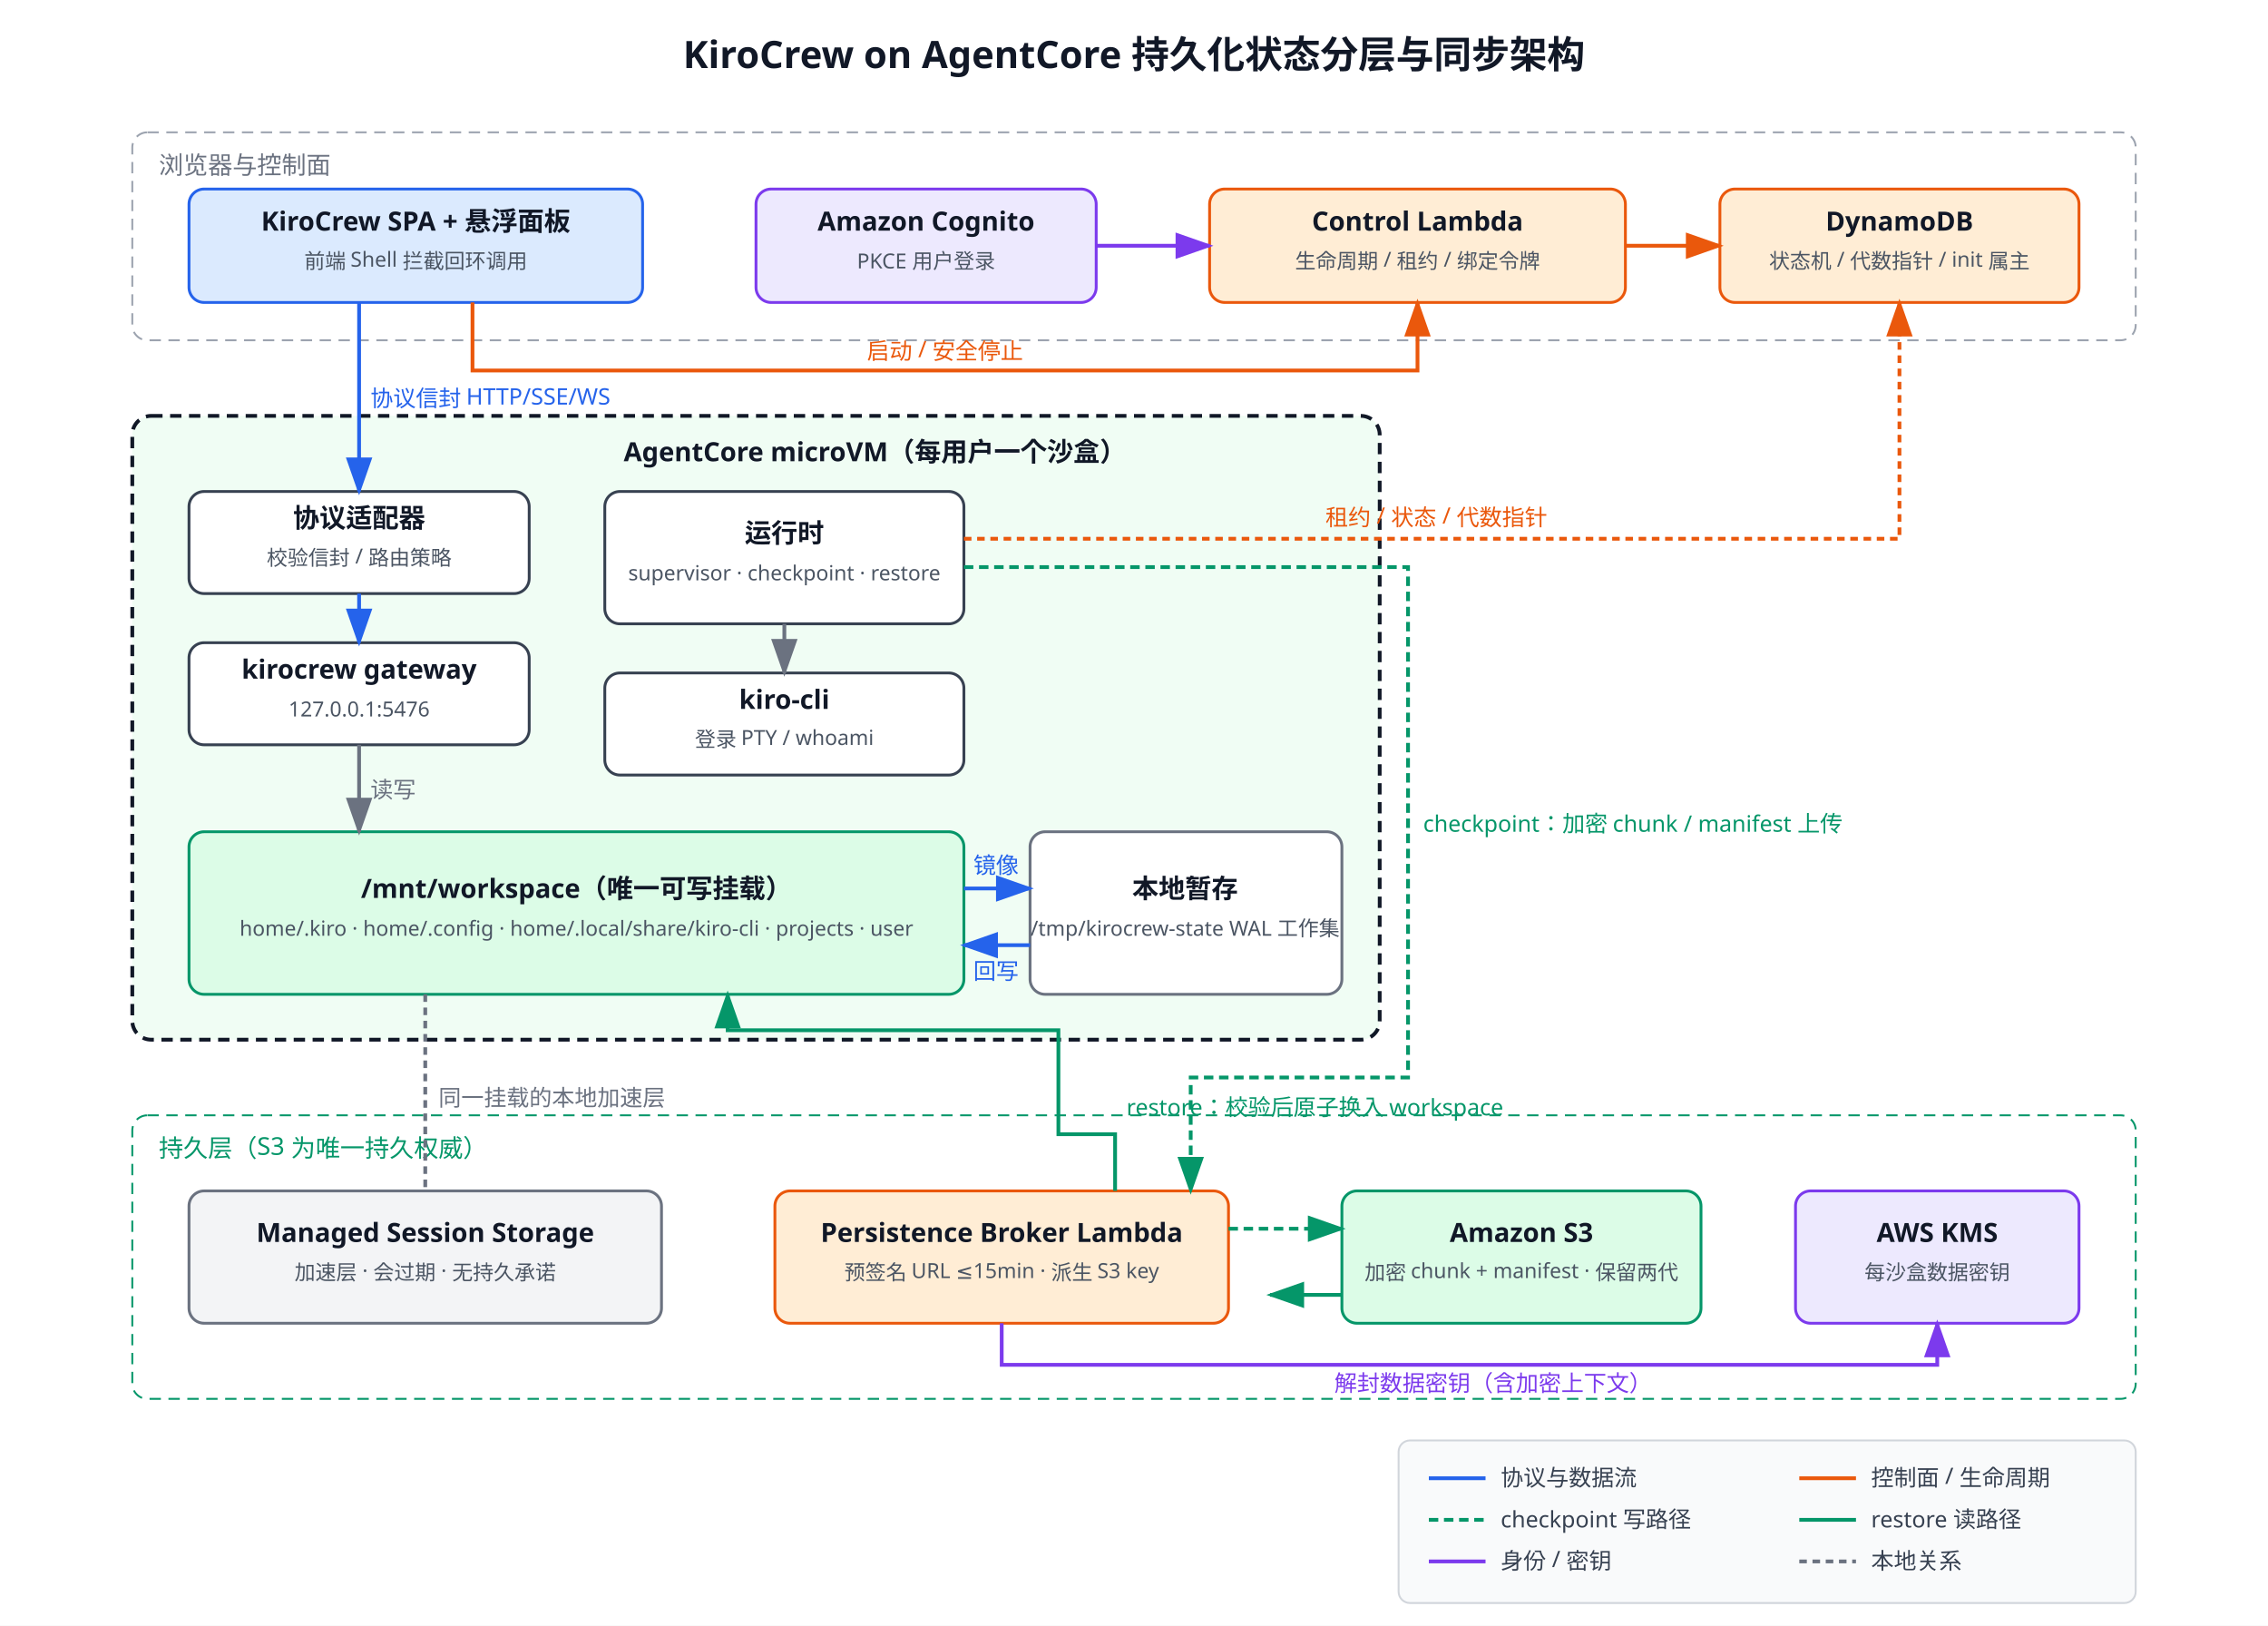
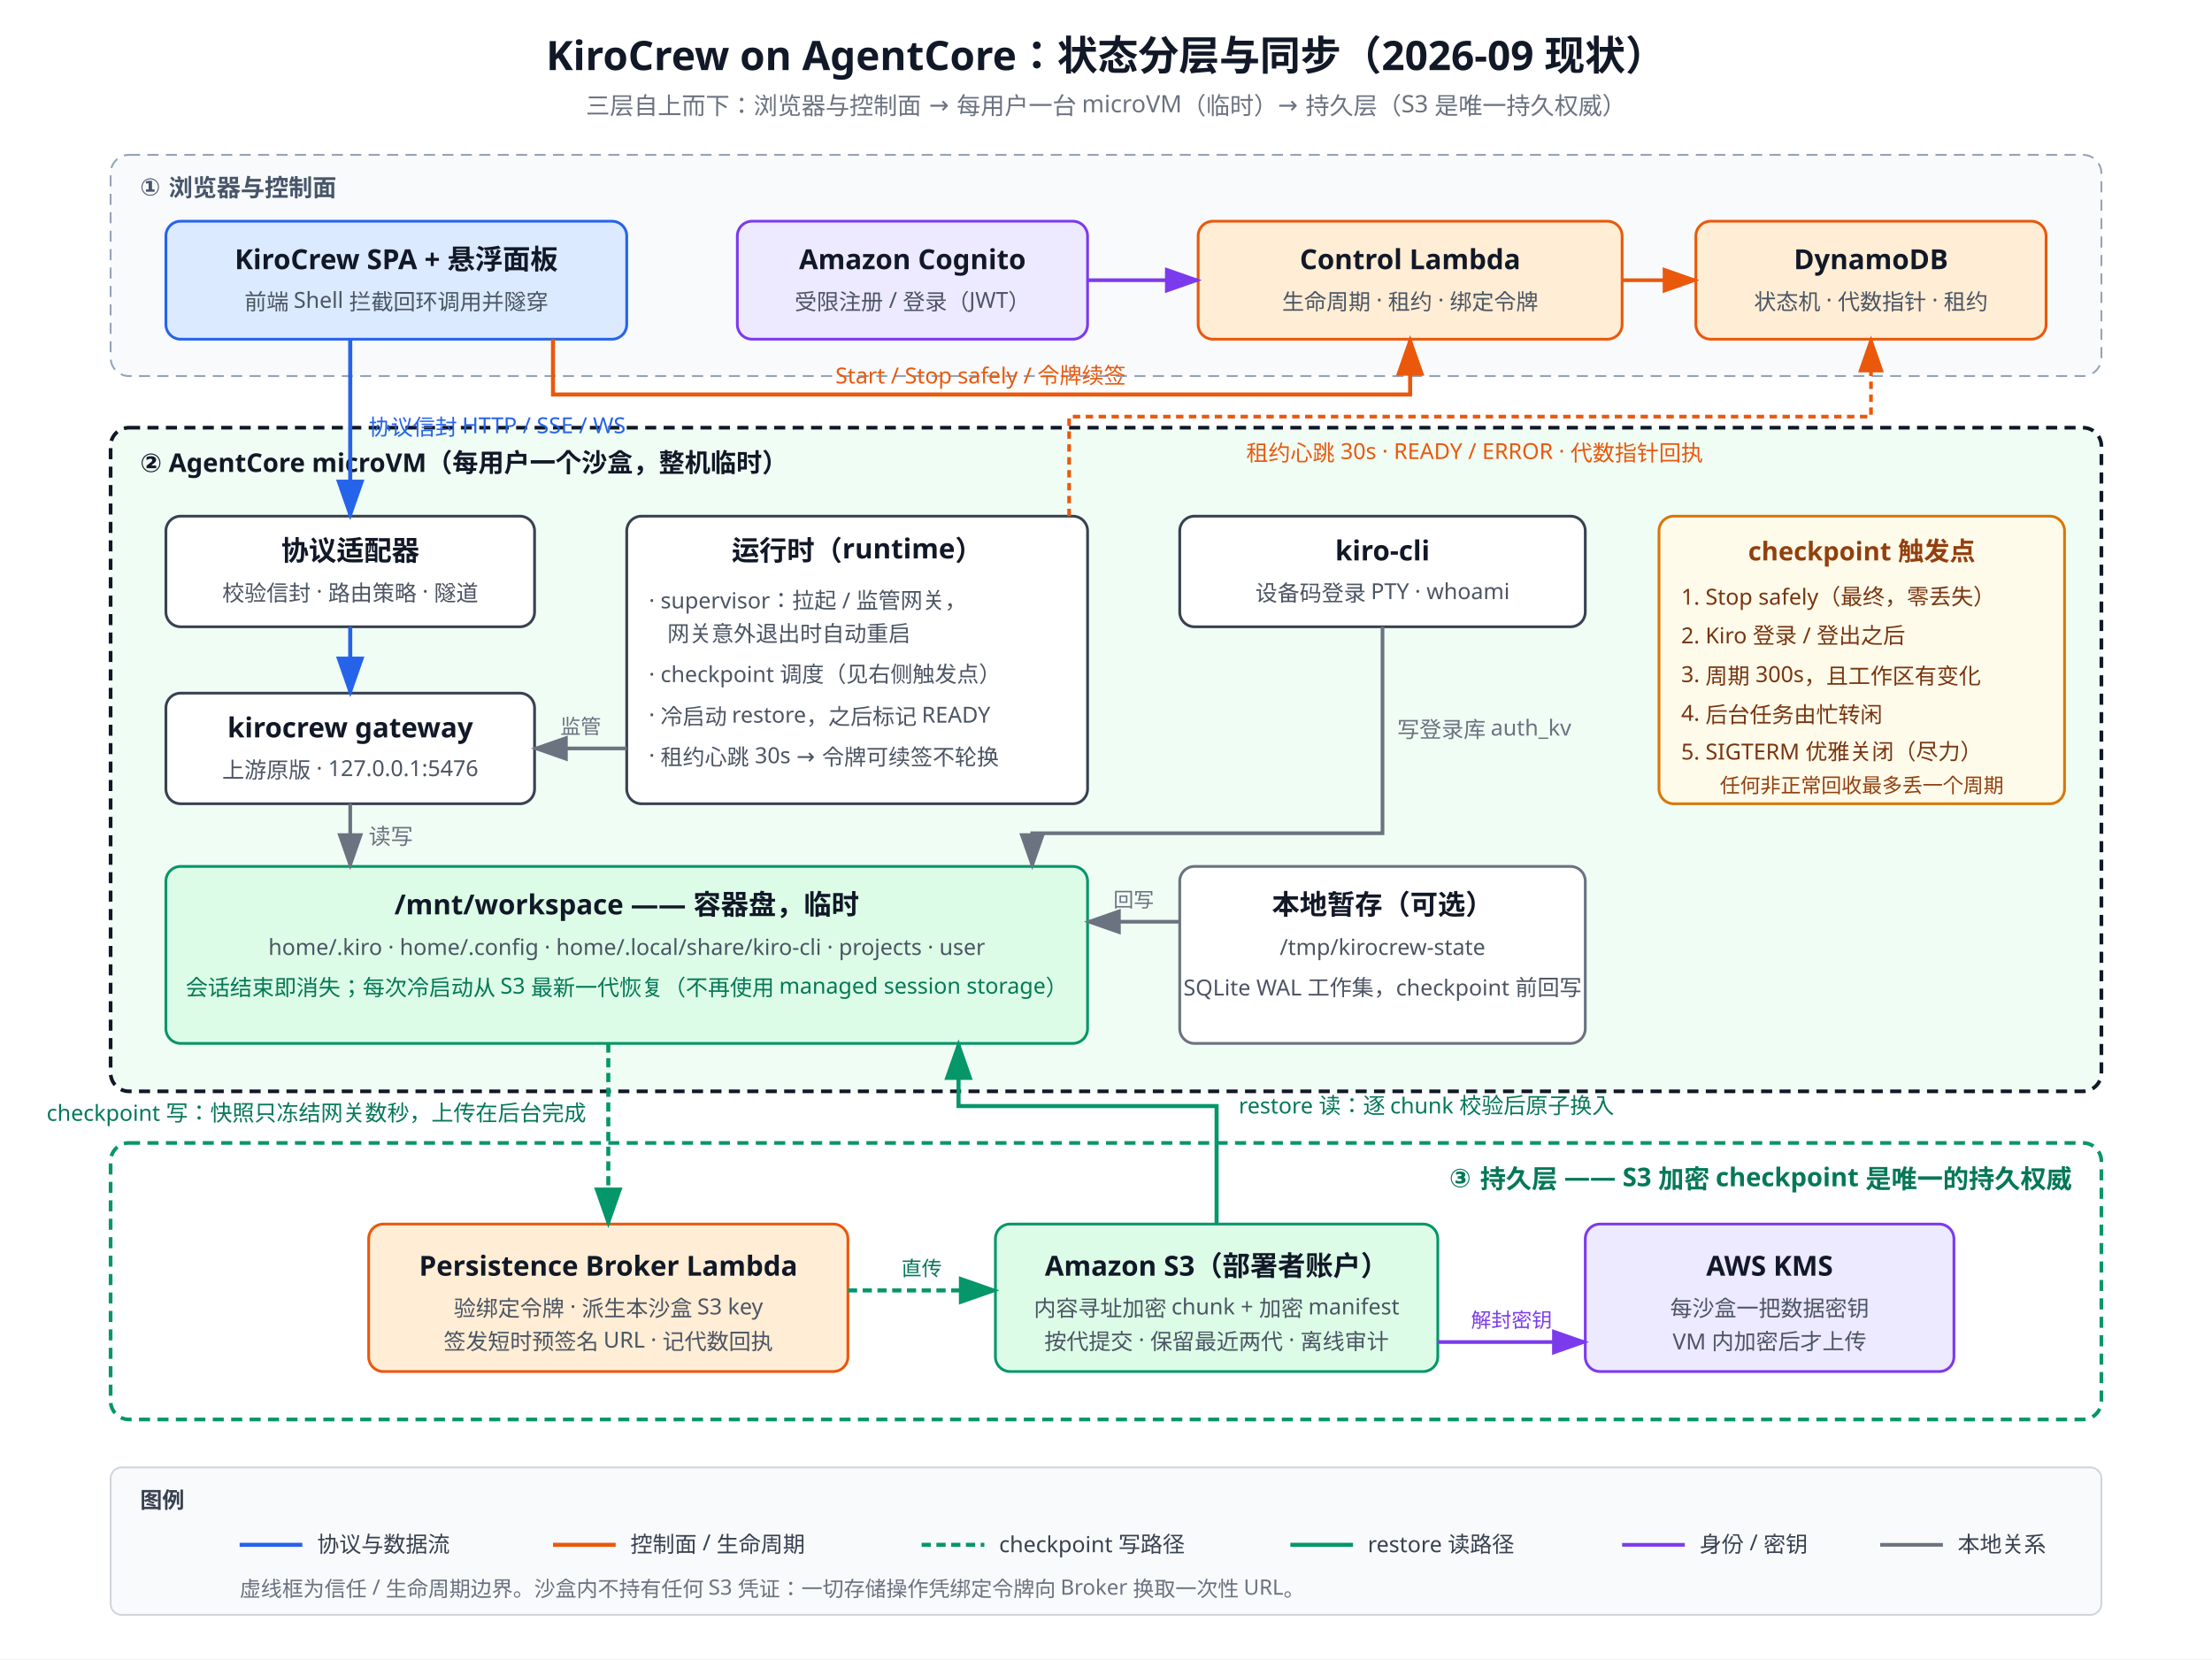
- <svg xmlns="http://www.w3.org/2000/svg" viewBox="0 0 1200 860">
+ <svg xmlns="http://www.w3.org/2000/svg" viewBox="0 0 1200 900">
  <defs>
    <marker id="ar-blue" markerWidth="10" markerHeight="7" refX="9" refY="3.5" orient="auto">
      <path d="M0,0 L10,3.5 L0,7 Z" fill="#2563eb" />
    </marker>
    <marker id="ar-orange" markerWidth="10" markerHeight="7" refX="9" refY="3.5" orient="auto">
      <path d="M0,0 L10,3.5 L0,7 Z" fill="#ea580c" />
    </marker>
    <marker id="ar-green" markerWidth="10" markerHeight="7" refX="9" refY="3.5" orient="auto">
      <path d="M0,0 L10,3.5 L0,7 Z" fill="#059669" />
    </marker>
    <marker id="ar-purple" markerWidth="10" markerHeight="7" refX="9" refY="3.5" orient="auto">
      <path d="M0,0 L10,3.5 L0,7 Z" fill="#7c3aed" />
    </marker>
    <marker id="ar-gray" markerWidth="10" markerHeight="7" refX="9" refY="3.5" orient="auto">
      <path d="M0,0 L10,3.5 L0,7 Z" fill="#6b7280" />
    </marker>
  </defs>
-   <style>text{font-family:"Noto Sans SC",sans-serif;}</style>
-   <rect width="1200" height="860" fill="#ffffff" />
-   <text x="600" y="36" font-size="20" font-weight="bold" text-anchor="middle" fill="#111827">KiroCrew on AgentCore 持久化状态分层与同步架构</text>
-   <rect x="70" y="70" width="1060" height="110" fill="none" stroke="#9ca3af" stroke-dasharray="6,4" rx="8" />
-   <text x="84" y="92" font-size="13" fill="#6b7280">浏览器与控制面</text>
-   <rect x="100" y="100" width="240" height="60" fill="#dbeafe" stroke="#2563eb" stroke-width="1.5" rx="8" />
-   <text x="220" y="122" font-size="14" font-weight="bold" text-anchor="middle" fill="#111827">KiroCrew SPA + 悬浮面板</text>
-   <text x="220" y="142" font-size="11" text-anchor="middle" fill="#4b5563">前端 Shell 拦截回环调用</text>
-   <rect x="400" y="100" width="180" height="60" fill="#ede9fe" stroke="#7c3aed" stroke-width="1.5" rx="8" />
-   <text x="490" y="122" font-size="14" font-weight="bold" text-anchor="middle" fill="#111827">Amazon Cognito</text>
-   <text x="490" y="142" font-size="11" text-anchor="middle" fill="#4b5563">PKCE 用户登录</text>
-   <rect x="640" y="100" width="220" height="60" fill="#ffedd5" stroke="#ea580c" stroke-width="1.5" rx="8" />
-   <text x="750" y="122" font-size="14" font-weight="bold" text-anchor="middle" fill="#111827">Control Lambda</text>
-   <text x="750" y="142" font-size="11" text-anchor="middle" fill="#4b5563">生命周期 / 租约 / 绑定令牌</text>
-   <rect x="910" y="100" width="190" height="60" fill="#ffedd5" stroke="#ea580c" stroke-width="1.5" rx="8" />
-   <text x="1005" y="122" font-size="14" font-weight="bold" text-anchor="middle" fill="#111827">DynamoDB</text>
-   <text x="1005" y="142" font-size="11" text-anchor="middle" fill="#4b5563">状态机 / 代数指针 / init 属主</text>
-   <rect x="70" y="220" width="660" height="330" fill="#f0fdf4" stroke="#111827" stroke-width="2" stroke-dasharray="6,4" rx="10" />
-   <text x="330" y="244" font-size="14" font-weight="bold" fill="#111827">AgentCore microVM（每用户一个沙盒）</text>
-   <rect x="100" y="260" width="180" height="54" fill="#ffffff" stroke="#374151" stroke-width="1.5" rx="8" />
-   <text x="190" y="279" font-size="14" font-weight="bold" text-anchor="middle" fill="#111827">协议适配器</text>
-   <text x="190" y="299" font-size="11" text-anchor="middle" fill="#4b5563">校验信封 / 路由策略</text>
-   <rect x="320" y="260" width="190" height="70" fill="#ffffff" stroke="#374151" stroke-width="1.5" rx="8" />
-   <text x="415" y="287" font-size="14" font-weight="bold" text-anchor="middle" fill="#111827">运行时</text>
-   <text x="415" y="307" font-size="11" text-anchor="middle" fill="#4b5563">supervisor · checkpoint · restore</text>
-   <rect x="100" y="340" width="180" height="54" fill="#ffffff" stroke="#374151" stroke-width="1.5" rx="8" />
-   <text x="190" y="359" font-size="14" font-weight="bold" text-anchor="middle" fill="#111827">kirocrew gateway</text>
-   <text x="190" y="379" font-size="11" text-anchor="middle" fill="#4b5563">127.0.0.1:5476</text>
-   <rect x="320" y="356" width="190" height="54" fill="#ffffff" stroke="#374151" stroke-width="1.5" rx="8" />
-   <text x="415" y="375" font-size="14" font-weight="bold" text-anchor="middle" fill="#111827">kiro-cli</text>
-   <text x="415" y="395" font-size="11" text-anchor="middle" fill="#4b5563">登录 PTY / whoami</text>
-   <rect x="100" y="440" width="410" height="86" fill="#dcfce7" stroke="#059669" stroke-width="1.5" rx="8" />
-   <text x="305" y="475" font-size="14" font-weight="bold" text-anchor="middle" fill="#111827">/mnt/workspace（唯一可写挂载）</text>
-   <text x="305" y="495" font-size="11" text-anchor="middle" fill="#4b5563">home/.kiro · home/.config · home/.local/share/kiro-cli · projects · user</text>
-   <rect x="545" y="440" width="165" height="86" fill="#ffffff" stroke="#6b7280" stroke-width="1.5" rx="8" />
-   <text x="627" y="475" font-size="14" font-weight="bold" text-anchor="middle" fill="#111827">本地暂存</text>
-   <text x="627" y="495" font-size="11" text-anchor="middle" fill="#4b5563">/tmp/kirocrew-state WAL 工作集</text>
-   <rect x="70" y="590" width="1060" height="150" fill="none" stroke="#059669" stroke-dasharray="6,4" rx="8" />
-   <text x="84" y="612" font-size="13" fill="#059669">持久层（S3 为唯一持久权威）</text>
-   <rect x="100" y="630" width="250" height="70" fill="#f3f4f6" stroke="#6b7280" stroke-width="1.5" rx="8" />
-   <text x="225" y="657" font-size="14" font-weight="bold" text-anchor="middle" fill="#111827">Managed Session Storage</text>
-   <text x="225" y="677" font-size="11" text-anchor="middle" fill="#4b5563">加速层 · 会过期 · 无持久承诺</text>
-   <rect x="410" y="630" width="240" height="70" fill="#ffedd5" stroke="#ea580c" stroke-width="1.5" rx="8" />
-   <text x="530" y="657" font-size="14" font-weight="bold" text-anchor="middle" fill="#111827">Persistence Broker Lambda</text>
-   <text x="530" y="677" font-size="11" text-anchor="middle" fill="#4b5563">预签名 URL ≤15min · 派生 S3 key</text>
-   <rect x="710" y="630" width="190" height="70" fill="#dcfce7" stroke="#059669" stroke-width="1.5" rx="8" />
-   <text x="805" y="657" font-size="14" font-weight="bold" text-anchor="middle" fill="#111827">Amazon S3</text>
-   <text x="805" y="677" font-size="11" text-anchor="middle" fill="#4b5563">加密 chunk + manifest · 保留两代</text>
-   <rect x="950" y="630" width="150" height="70" fill="#ede9fe" stroke="#7c3aed" stroke-width="1.5" rx="8" />
-   <text x="1025" y="657" font-size="14" font-weight="bold" text-anchor="middle" fill="#111827">AWS KMS</text>
-   <text x="1025" y="677" font-size="11" text-anchor="middle" fill="#4b5563">每沙盒数据密钥</text>
-   <line x1="190" y1="160" x2="190" y2="260" stroke="#2563eb" stroke-width="2" marker-end="url(#ar-blue)" />
-   <text x="196" y="215" font-size="12" text-anchor="start" fill="#2563eb">协议信封 HTTP/SSE/WS</text>
-   <path d="M 250 160 L 250 196 L 750 196 L 750 160" fill="none" stroke="#ea580c" stroke-width="2" marker-end="url(#ar-orange)" />
-   <text x="500" y="190" font-size="12" text-anchor="middle" fill="#ea580c">启动 / 安全停止</text>
-   <path d="M 860 130 L 910 130" fill="none" stroke="#ea580c" stroke-width="2" marker-end="url(#ar-orange)" />
-   <path d="M 510 285 L 1005 285 L 1005 160" fill="none" stroke="#ea580c" stroke-width="2" stroke-dasharray="4,3" marker-end="url(#ar-orange)" />
-   <text x="760" y="278" font-size="12" text-anchor="middle" fill="#ea580c">租约 / 状态 / 代数指针</text>
-   <line x1="190" y1="314" x2="190" y2="340" stroke="#2563eb" stroke-width="2" marker-end="url(#ar-blue)" />
-   <line x1="415" y1="330" x2="415" y2="356" stroke="#6b7280" stroke-width="2" marker-end="url(#ar-gray)" />
-   <line x1="190" y1="394" x2="190" y2="440" stroke="#6b7280" stroke-width="2" marker-end="url(#ar-gray)" />
-   <text x="196" y="422" font-size="12" text-anchor="start" fill="#6b7280">读写</text>
-   <line x1="510" y1="470" x2="545" y2="470" stroke="#2563eb" stroke-width="2" marker-end="url(#ar-blue)" />
-   <line x1="545" y1="500" x2="510" y2="500" stroke="#2563eb" stroke-width="2" marker-end="url(#ar-blue)" />
-   <text x="527" y="462" font-size="12" text-anchor="middle" fill="#2563eb">镜像</text>
-   <text x="527" y="518" font-size="12" text-anchor="middle" fill="#2563eb">回写</text>
-   <line x1="225" y1="526" x2="225" y2="630" stroke="#6b7280" stroke-width="2" stroke-dasharray="4,3" />
-   <text x="232" y="585" font-size="12" text-anchor="start" fill="#6b7280">同一挂载的本地加速层</text>
-   <path d="M 510 300 L 745 300 L 745 570 L 630 570 L 630 630" fill="none" stroke="#059669" stroke-width="2" stroke-dasharray="5,3" marker-end="url(#ar-green)" />
-   <text x="753" y="440" font-size="12" text-anchor="start" fill="#059669">checkpoint：加密 chunk / manifest 上传</text>
-   <path d="M 650 650 L 710 650" fill="none" stroke="#059669" stroke-width="2" stroke-dasharray="5,3" marker-end="url(#ar-green)" />
-   <path d="M 710 685 L 672 685" fill="none" stroke="#059669" stroke-width="2" marker-end="url(#ar-green)" />
-   <path d="M 590 630 L 590 600 L 560 600 L 560 545 L 385 545 L 385 526" fill="none" stroke="#059669" stroke-width="2" marker-end="url(#ar-green)" />
-   <text x="596" y="590" font-size="12" text-anchor="start" fill="#059669">restore：校验后原子换入 workspace</text>
-   <path d="M 530 700 L 530 722 L 1025 722 L 1025 700" fill="none" stroke="#7c3aed" stroke-width="2" marker-end="url(#ar-purple)" />
-   <text x="790" y="736" font-size="12" text-anchor="middle" fill="#7c3aed">解封数据密钥（含加密上下文）</text>
-   <path d="M 580 130 L 640 130" fill="none" stroke="#7c3aed" stroke-width="2" marker-end="url(#ar-purple)" />
-   <rect x="740" y="762" width="390" height="86" fill="#f9fafb" stroke="#d1d5db" rx="6" />
-   <line x1="756" y1="782" x2="786" y2="782" stroke="#2563eb" stroke-width="2" />
-   <text x="794" y="786" font-size="12" fill="#374151">协议与数据流</text>
-   <line x1="952" y1="782" x2="982" y2="782" stroke="#ea580c" stroke-width="2" />
-   <text x="990" y="786" font-size="12" fill="#374151">控制面 / 生命周期</text>
-   <line x1="756" y1="804" x2="786" y2="804" stroke="#059669" stroke-width="2" stroke-dasharray="5,3" />
-   <text x="794" y="808" font-size="12" fill="#374151">checkpoint 写路径</text>
-   <line x1="952" y1="804" x2="982" y2="804" stroke="#059669" stroke-width="2" />
-   <text x="990" y="808" font-size="12" fill="#374151">restore 读路径</text>
-   <line x1="756" y1="826" x2="786" y2="826" stroke="#7c3aed" stroke-width="2" />
-   <text x="794" y="830" font-size="12" fill="#374151">身份 / 密钥</text>
-   <line x1="952" y1="826" x2="982" y2="826" stroke="#6b7280" stroke-width="2" stroke-dasharray="4,3" />
-   <text x="990" y="830" font-size="12" fill="#374151">本地关系</text>
+   <style>text{font-family:"Noto Sans SC","Droid Sans Fallback",sans-serif;}</style>
+   <rect width="1200" height="900" fill="#ffffff" />
+   <text x="600" y="38" font-size="22" font-weight="bold" text-anchor="middle" fill="#111827">KiroCrew on AgentCore：状态分层与同步（2026-09 现状）</text>
+   <text x="600" y="62" font-size="13" text-anchor="middle" fill="#6b7280">三层自上而下：浏览器与控制面 → 每用户一台 microVM（临时）→ 持久层（S3 是唯一持久权威）</text>
+   <rect x="60" y="84" width="1080" height="120" fill="#f8fafc" stroke="#94a3b8" stroke-dasharray="6,4" rx="10" />
+   <text x="76" y="106" font-size="13" font-weight="bold" fill="#475569">① 浏览器与控制面</text>
+   <rect x="90" y="120" width="250" height="64" fill="#dbeafe" stroke="#2563eb" stroke-width="1.5" rx="8" />
+   <text x="215" y="146" font-size="15" font-weight="bold" text-anchor="middle" fill="#111827">KiroCrew SPA + 悬浮面板</text>
+   <text x="215" y="168" font-size="12" text-anchor="middle" fill="#4b5563">前端 Shell 拦截回环调用并隧穿</text>
+   <rect x="400" y="120" width="190" height="64" fill="#ede9fe" stroke="#7c3aed" stroke-width="1.5" rx="8" />
+   <text x="495" y="146" font-size="15" font-weight="bold" text-anchor="middle" fill="#111827">Amazon Cognito</text>
+   <text x="495" y="168" font-size="12" text-anchor="middle" fill="#4b5563">受限注册 / 登录（JWT）</text>
+   <rect x="650" y="120" width="230" height="64" fill="#ffedd5" stroke="#ea580c" stroke-width="1.5" rx="8" />
+   <text x="765" y="146" font-size="15" font-weight="bold" text-anchor="middle" fill="#111827">Control Lambda</text>
+   <text x="765" y="168" font-size="12" text-anchor="middle" fill="#4b5563">生命周期 · 租约 · 绑定令牌</text>
+   <rect x="920" y="120" width="190" height="64" fill="#ffedd5" stroke="#ea580c" stroke-width="1.5" rx="8" />
+   <text x="1015" y="146" font-size="15" font-weight="bold" text-anchor="middle" fill="#111827">DynamoDB</text>
+   <text x="1015" y="168" font-size="12" text-anchor="middle" fill="#4b5563">状态机 · 代数指针 · 租约</text>
+   <path d="M 590 152 L 650 152" fill="none" stroke="#7c3aed" stroke-width="2" marker-end="url(#ar-purple)" />
+   <path d="M 880 152 L 920 152" fill="none" stroke="#ea580c" stroke-width="2" marker-end="url(#ar-orange)" />
+   <rect x="60" y="232" width="1080" height="360" fill="#f0fdf4" stroke="#111827" stroke-width="2" stroke-dasharray="6,4" rx="10" />
+   <text x="76" y="256" font-size="14" font-weight="bold" fill="#111827">② AgentCore microVM（每用户一个沙盒，整机临时）</text>
+   <rect x="90" y="280" width="200" height="60" fill="#ffffff" stroke="#374151" stroke-width="1.5" rx="8" />
+   <text x="190" y="304" font-size="15" font-weight="bold" text-anchor="middle" fill="#111827">协议适配器</text>
+   <text x="190" y="326" font-size="12" text-anchor="middle" fill="#4b5563">校验信封 · 路由策略 · 隧道</text>
+   <rect x="90" y="376" width="200" height="60" fill="#ffffff" stroke="#374151" stroke-width="1.5" rx="8" />
+   <text x="190" y="400" font-size="15" font-weight="bold" text-anchor="middle" fill="#111827">kirocrew gateway</text>
+   <text x="190" y="422" font-size="12" text-anchor="middle" fill="#4b5563">上游原版 · 127.0.0.1:5476</text>
+   <rect x="340" y="280" width="250" height="156" fill="#ffffff" stroke="#374151" stroke-width="1.5" rx="8" />
+   <text x="465" y="304" font-size="15" font-weight="bold" text-anchor="middle" fill="#111827">运行时（runtime）</text>
+   <text x="352" y="330" font-size="12" fill="#4b5563">· supervisor：拉起 / 监管网关，</text>
+   <text x="362" y="348" font-size="12" fill="#4b5563">  网关意外退出时自动重启</text>
+   <text x="352" y="370" font-size="12" fill="#4b5563">· checkpoint 调度（见右侧触发点）</text>
+   <text x="352" y="392" font-size="12" fill="#4b5563">· 冷启动 restore，之后标记 READY</text>
+   <text x="352" y="414" font-size="12" fill="#4b5563">· 租约心跳 30s → 令牌可续签不轮换</text>
+   <rect x="640" y="280" width="220" height="60" fill="#ffffff" stroke="#374151" stroke-width="1.5" rx="8" />
+   <text x="750" y="304" font-size="15" font-weight="bold" text-anchor="middle" fill="#111827">kiro-cli</text>
+   <text x="750" y="326" font-size="12" text-anchor="middle" fill="#4b5563">设备码登录 PTY · whoami</text>
+   <rect x="900" y="280" width="220" height="156" fill="#fffbeb" stroke="#d97706" stroke-width="1.5" rx="8" />
+   <text x="1010" y="304" font-size="14" font-weight="bold" text-anchor="middle" fill="#92400e">checkpoint 触发点</text>
+   <text x="912" y="328" font-size="12" fill="#78350f">1. Stop safely（最终，零丢失）</text>
+   <text x="912" y="349" font-size="12" fill="#78350f">2. Kiro 登录 / 登出之后</text>
+   <text x="912" y="370" font-size="12" fill="#78350f">3. 周期 300s，且工作区有变化</text>
+   <text x="912" y="391" font-size="12" fill="#78350f">4. 后台任务由忙转闲</text>
+   <text x="912" y="412" font-size="12" fill="#78350f">5. SIGTERM 优雅关闭（尽力）</text>
+   <text x="1010" y="430" font-size="11" text-anchor="middle" fill="#92400e">任何非正常回收最多丢一个周期</text>
+   <rect x="90" y="470" width="500" height="96" fill="#dcfce7" stroke="#059669" stroke-width="1.5" rx="8" />
+   <text x="340" y="496" font-size="15" font-weight="bold" text-anchor="middle" fill="#111827">/mnt/workspace —— 容器盘，临时</text>
+   <text x="340" y="518" font-size="12" text-anchor="middle" fill="#4b5563">home/.kiro · home/.config · home/.local/share/kiro-cli · projects · user</text>
+   <text x="340" y="540" font-size="12" text-anchor="middle" fill="#047857">会话结束即消失；每次冷启动从 S3 最新一代恢复（不再使用 managed session storage）</text>
+   <rect x="640" y="470" width="220" height="96" fill="#ffffff" stroke="#6b7280" stroke-width="1.5" rx="8" />
+   <text x="750" y="496" font-size="15" font-weight="bold" text-anchor="middle" fill="#111827">本地暂存（可选）</text>
+   <text x="750" y="518" font-size="12" text-anchor="middle" fill="#4b5563">/tmp/kirocrew-state</text>
+   <text x="750" y="540" font-size="12" text-anchor="middle" fill="#4b5563">SQLite WAL 工作集，checkpoint 前回写</text>
+   <rect x="60" y="620" width="1080" height="150" fill="none" stroke="#059669" stroke-width="2" stroke-dasharray="6,4" rx="10" />
+   <text x="1124" y="644" font-size="14" font-weight="bold" text-anchor="end" fill="#047857">③ 持久层 —— S3 加密 checkpoint 是唯一的持久权威</text>
+   <rect x="200" y="664" width="260" height="80" fill="#ffedd5" stroke="#ea580c" stroke-width="1.5" rx="8" />
+   <text x="330" y="692" font-size="15" font-weight="bold" text-anchor="middle" fill="#111827">Persistence Broker Lambda</text>
+   <text x="330" y="714" font-size="12" text-anchor="middle" fill="#4b5563">验绑定令牌 · 派生本沙盒 S3 key</text>
+   <text x="330" y="732" font-size="12" text-anchor="middle" fill="#4b5563">签发短时预签名 URL · 记代数回执</text>
+   <rect x="540" y="664" width="240" height="80" fill="#dcfce7" stroke="#059669" stroke-width="1.5" rx="8" />
+   <text x="660" y="692" font-size="15" font-weight="bold" text-anchor="middle" fill="#111827">Amazon S3（部署者账户）</text>
+   <text x="660" y="714" font-size="12" text-anchor="middle" fill="#4b5563">内容寻址加密 chunk + 加密 manifest</text>
+   <text x="660" y="732" font-size="12" text-anchor="middle" fill="#4b5563">按代提交 · 保留最近两代 · 离线审计</text>
+   <rect x="860" y="664" width="200" height="80" fill="#ede9fe" stroke="#7c3aed" stroke-width="1.5" rx="8" />
+   <text x="960" y="692" font-size="15" font-weight="bold" text-anchor="middle" fill="#111827">AWS KMS</text>
+   <text x="960" y="714" font-size="12" text-anchor="middle" fill="#4b5563">每沙盒一把数据密钥</text>
+   <text x="960" y="732" font-size="12" text-anchor="middle" fill="#4b5563">VM 内加密后才上传</text>
+   <line x1="190" y1="184" x2="190" y2="280" stroke="#2563eb" stroke-width="2.2" marker-end="url(#ar-blue)" />
+   <text x="200" y="236" font-size="12" fill="#2563eb">协议信封 HTTP / SSE / WS</text>
+   <path d="M 300 184 L 300 214 L 765 214 L 765 184" fill="none" stroke="#ea580c" stroke-width="2.2" marker-end="url(#ar-orange)" />
+   <text x="532" y="208" font-size="12" text-anchor="middle" fill="#ea580c">Start / Stop safely / 令牌续签</text>
+   <path d="M 580 280 L 580 226 L 1015 226 L 1015 184" fill="none" stroke="#ea580c" stroke-width="2" stroke-dasharray="4,3" marker-end="url(#ar-orange)" />
+   <text x="800" y="250" font-size="12" text-anchor="middle" fill="#ea580c">租约心跳 30s · READY / ERROR · 代数指针回执</text>
+   <line x1="190" y1="340" x2="190" y2="376" stroke="#2563eb" stroke-width="2.2" marker-end="url(#ar-blue)" />
+   <path d="M 340 406 L 290 406" fill="none" stroke="#6b7280" stroke-width="2" marker-end="url(#ar-gray)" />
+   <text x="315" y="398" font-size="11" text-anchor="middle" fill="#6b7280">监管</text>
+   <line x1="190" y1="436" x2="190" y2="470" stroke="#6b7280" stroke-width="2" marker-end="url(#ar-gray)" />
+   <text x="200" y="458" font-size="12" fill="#6b7280">读写</text>
+   <path d="M 750 340 L 750 452 L 560 452 L 560 470" fill="none" stroke="#6b7280" stroke-width="2" marker-end="url(#ar-gray)" />
+   <text x="758" y="400" font-size="12" fill="#6b7280">写登录库 auth_kv</text>
+   <path d="M 640 500 L 590 500" fill="none" stroke="#6b7280" stroke-width="2" marker-end="url(#ar-gray)" />
+   <text x="615" y="492" font-size="11" text-anchor="middle" fill="#6b7280">回写</text>
+   <path d="M 330 566 L 330 664" fill="none" stroke="#059669" stroke-width="2.2" stroke-dasharray="5,3" marker-end="url(#ar-green)" />
+   <text x="318" y="608" font-size="12" text-anchor="end" fill="#047857">checkpoint 写：快照只冻结网关数秒，上传在后台完成</text>
+   <path d="M 460 700 L 540 700" fill="none" stroke="#059669" stroke-width="2.2" stroke-dasharray="5,3" marker-end="url(#ar-green)" />
+   <text x="500" y="692" font-size="11" text-anchor="middle" fill="#047857">直传</text>
+   <path d="M 660 664 L 660 600 L 520 600 L 520 566" fill="none" stroke="#059669" stroke-width="2.2" marker-end="url(#ar-green)" />
+   <text x="672" y="604" font-size="12" fill="#047857">restore 读：逐 chunk 校验后原子换入</text>
+   <path d="M 780 728 L 860 728" fill="none" stroke="#7c3aed" stroke-width="2" marker-end="url(#ar-purple)" />
+   <text x="820" y="720" font-size="11" text-anchor="middle" fill="#7c3aed">解封密钥</text>
+   <rect x="60" y="796" width="1080" height="80" fill="#f9fafb" stroke="#d1d5db" rx="6" />
+   <text x="76" y="818" font-size="12" font-weight="bold" fill="#374151">图例</text>
+   <line x1="130" y1="838" x2="164" y2="838" stroke="#2563eb" stroke-width="2.2" />
+   <text x="172" y="842" font-size="12" fill="#374151">协议与数据流</text>
+   <line x1="300" y1="838" x2="334" y2="838" stroke="#ea580c" stroke-width="2.2" />
+   <text x="342" y="842" font-size="12" fill="#374151">控制面 / 生命周期</text>
+   <line x1="500" y1="838" x2="534" y2="838" stroke="#059669" stroke-width="2.2" stroke-dasharray="5,3" />
+   <text x="542" y="842" font-size="12" fill="#374151">checkpoint 写路径</text>
+   <line x1="700" y1="838" x2="734" y2="838" stroke="#059669" stroke-width="2.2" />
+   <text x="742" y="842" font-size="12" fill="#374151">restore 读路径</text>
+   <line x1="880" y1="838" x2="914" y2="838" stroke="#7c3aed" stroke-width="2" />
+   <text x="922" y="842" font-size="12" fill="#374151">身份 / 密钥</text>
+   <line x1="1020" y1="838" x2="1054" y2="838" stroke="#6b7280" stroke-width="2" />
+   <text x="1062" y="842" font-size="12" fill="#374151">本地关系</text>
+   <text x="130" y="866" font-size="11.5" fill="#6b7280">虚线框为信任 / 生命周期边界。沙盒内不持有任何 S3 凭证：一切存储操作凭绑定令牌向 Broker 换取一次性 URL。</text>
</svg>
